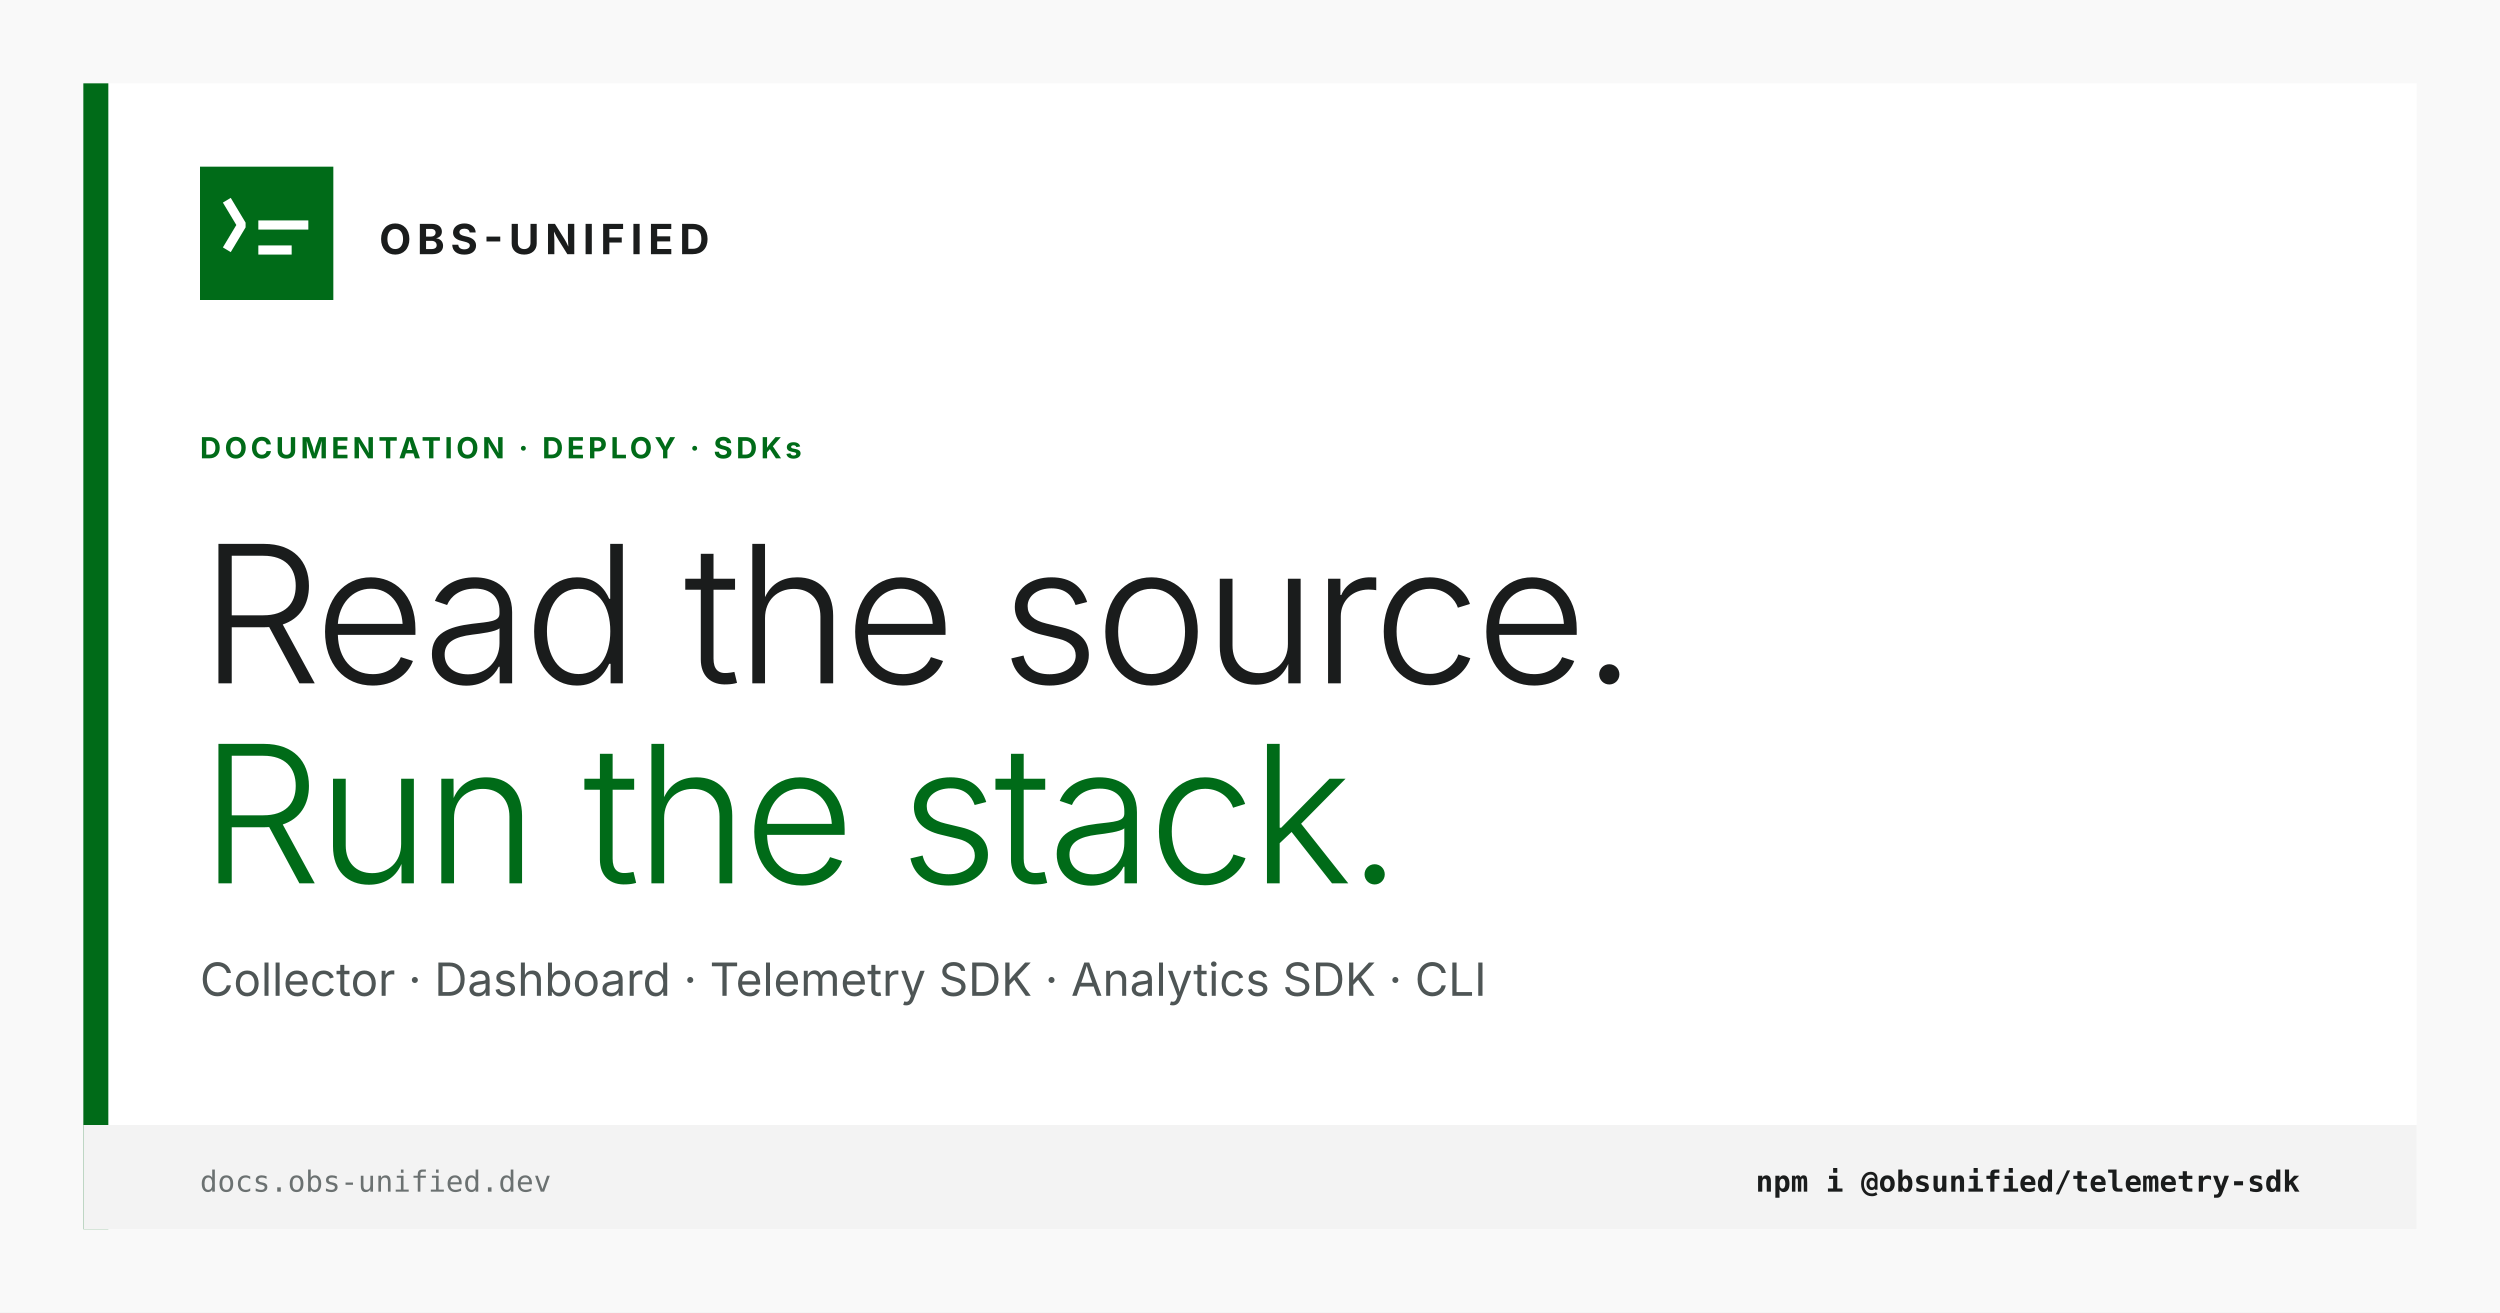
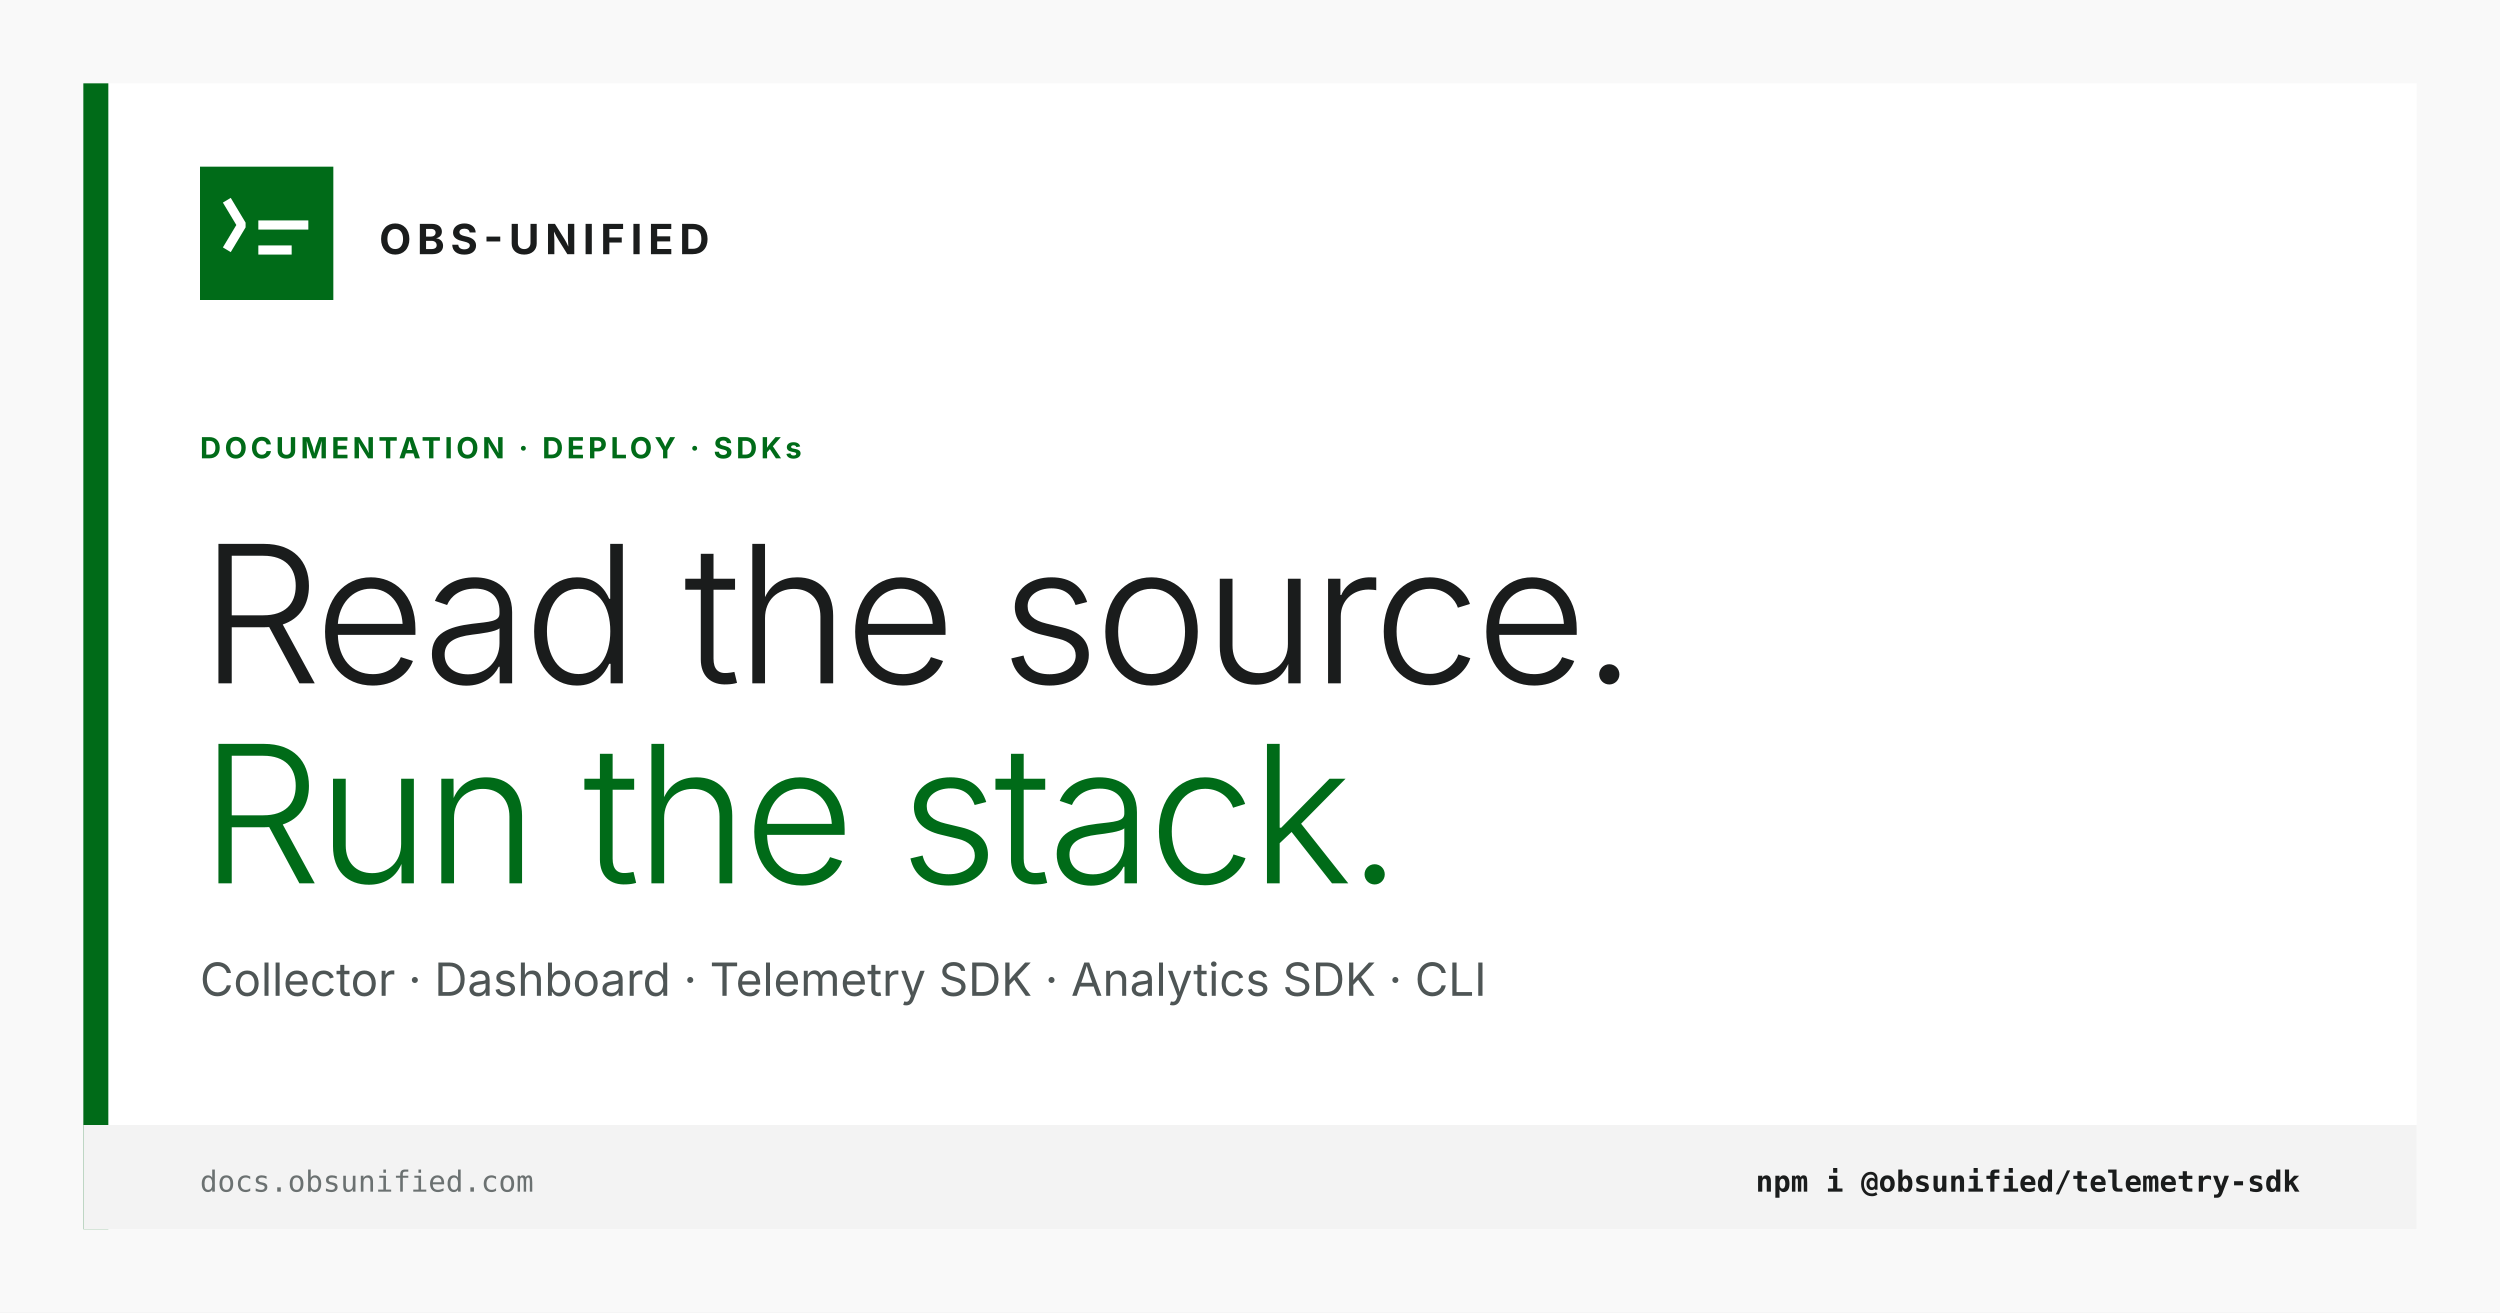
<svg xmlns="http://www.w3.org/2000/svg" viewBox="0 0 1200 630" width="1200" height="630" role="img" aria-label="obs-unified docs — read the source, run the stack">
  <rect width="1200" height="630" fill="#F9F9F9" />
  <rect x="40" y="40" width="1120" height="550" fill="#FFFFFF" />
  <rect x="40" y="40" width="12" height="550" fill="#006B18" />
  <g transform="translate(96 80)">
    <rect width="64" height="64" fill="#006B18" />
    <path d="M14 18 L20 28 L14 38" fill="none" stroke="#FFFFFF" stroke-width="4.4" stroke-linejoin="bevel" stroke-linecap="square" />
    <rect x="28" y="25.8" width="24" height="4.4" fill="#FFFFFF" />
    <rect x="28" y="37.8" width="16" height="4.4" fill="#FFFFFF" />
    <text x="86" y="42" fill="#1A1C1C" font-family="'Inter Variable','Inter',ui-sans-serif,system-ui,sans-serif" font-size="20" font-weight="700" letter-spacing="2.8">OBS-UNIFIED</text>
  </g>
  <text x="96" y="220" fill="#006B18" font-family="'Inter Variable','Inter',ui-sans-serif,system-ui,sans-serif" font-size="14" font-weight="700" letter-spacing="1.7">DOCUMENTATION · DEPLOY · SDKs</text>
  <text x="96" y="328" fill="#1A1C1C" font-family="'Inter Variable','Inter',ui-sans-serif,system-ui,sans-serif" font-size="92" font-weight="300" letter-spacing="-2.2">Read the source.</text>
  <text x="96" y="424" fill="#006B18" font-family="'Inter Variable','Inter',ui-sans-serif,system-ui,sans-serif" font-size="92" font-weight="300" letter-spacing="-2.2">Run the stack.</text>
  <text x="96" y="478" fill="#4E5555" font-family="'Inter Variable','Inter',ui-sans-serif,system-ui,sans-serif" font-size="22" font-weight="400">Collector · Dashboard · Telemetry SDK · Analytics SDK · CLI</text>
  <rect x="40" y="540" width="1120" height="50" fill="#F3F3F3" />
-   <text x="96" y="572" fill="#6B7171" font-family="ui-monospace,SFMono-Regular,Menlo,Consolas,monospace" font-size="14" font-weight="500">docs.obs-unified.dev</text>
+   <text x="96" y="572" fill="#6B7171" font-family="ui-monospace,SFMono-Regular,Menlo,Consolas,monospace" font-size="14" font-weight="500">docs.obsunified.com</text>
  <text x="1104" y="572" text-anchor="end" fill="#1A1C1C" font-family="ui-monospace,SFMono-Regular,Menlo,Consolas,monospace" font-size="14" font-weight="600">npm i @obsunified/telemetry-sdk</text>
</svg>
